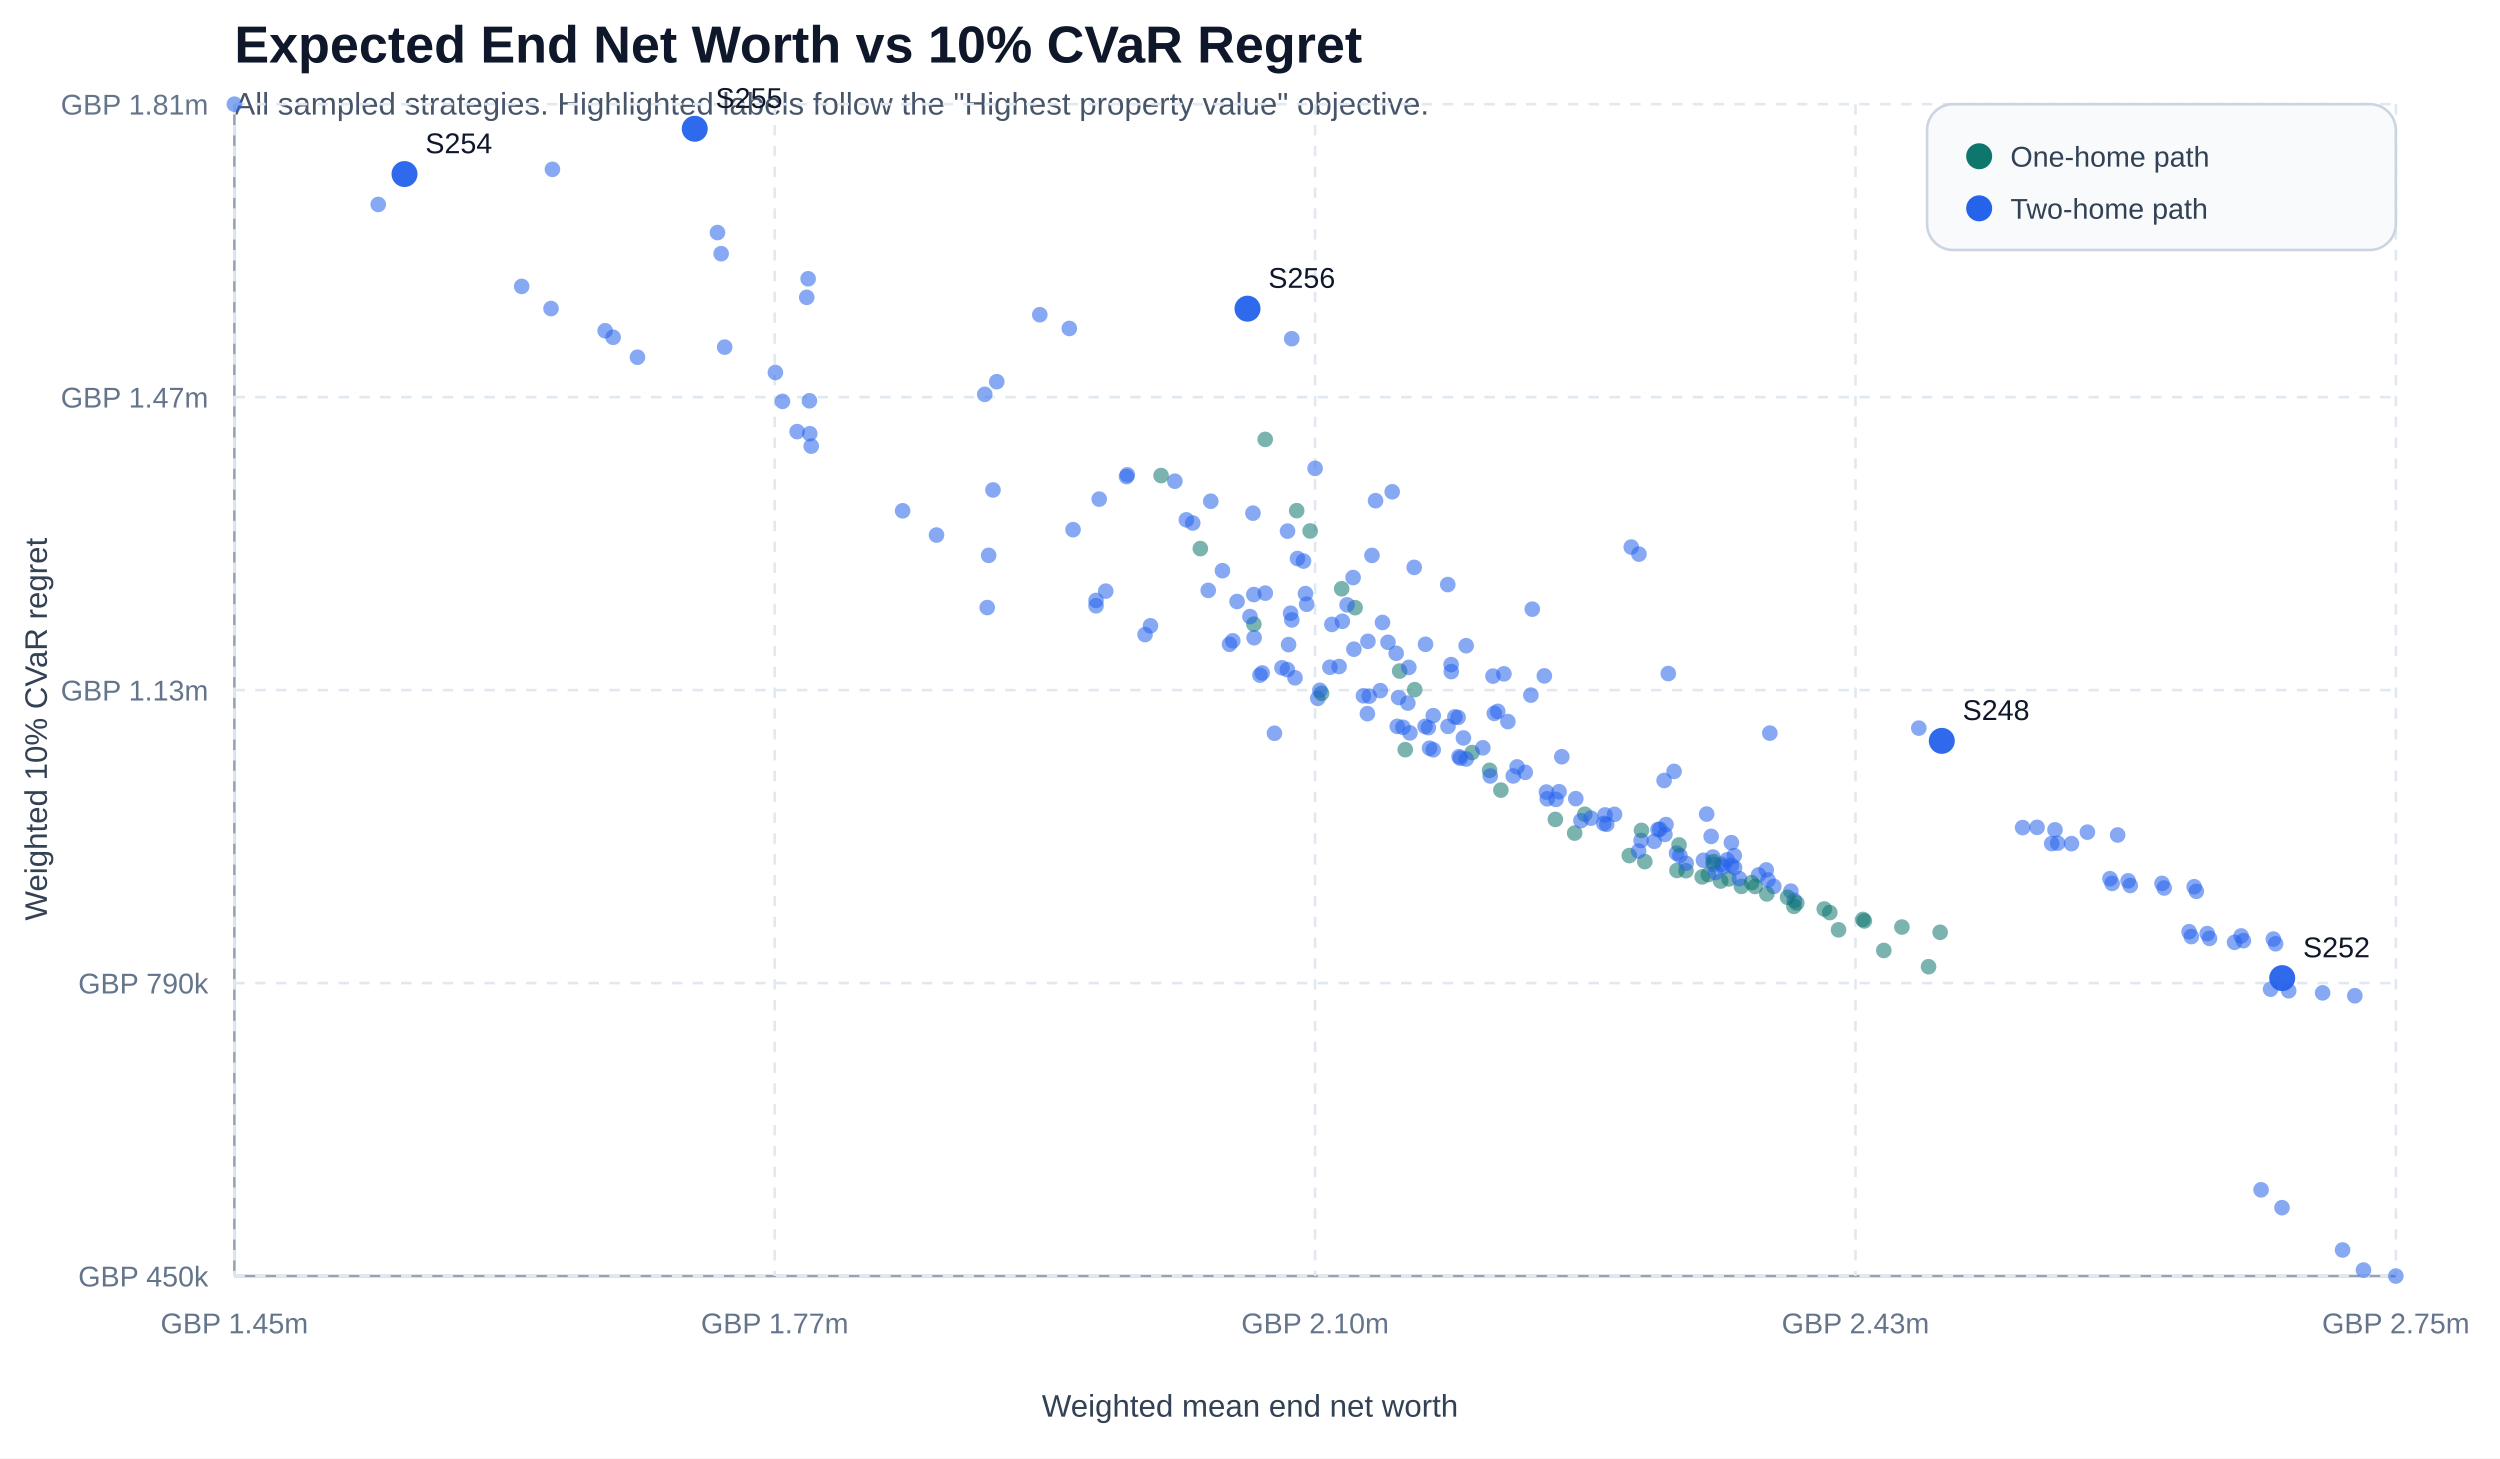
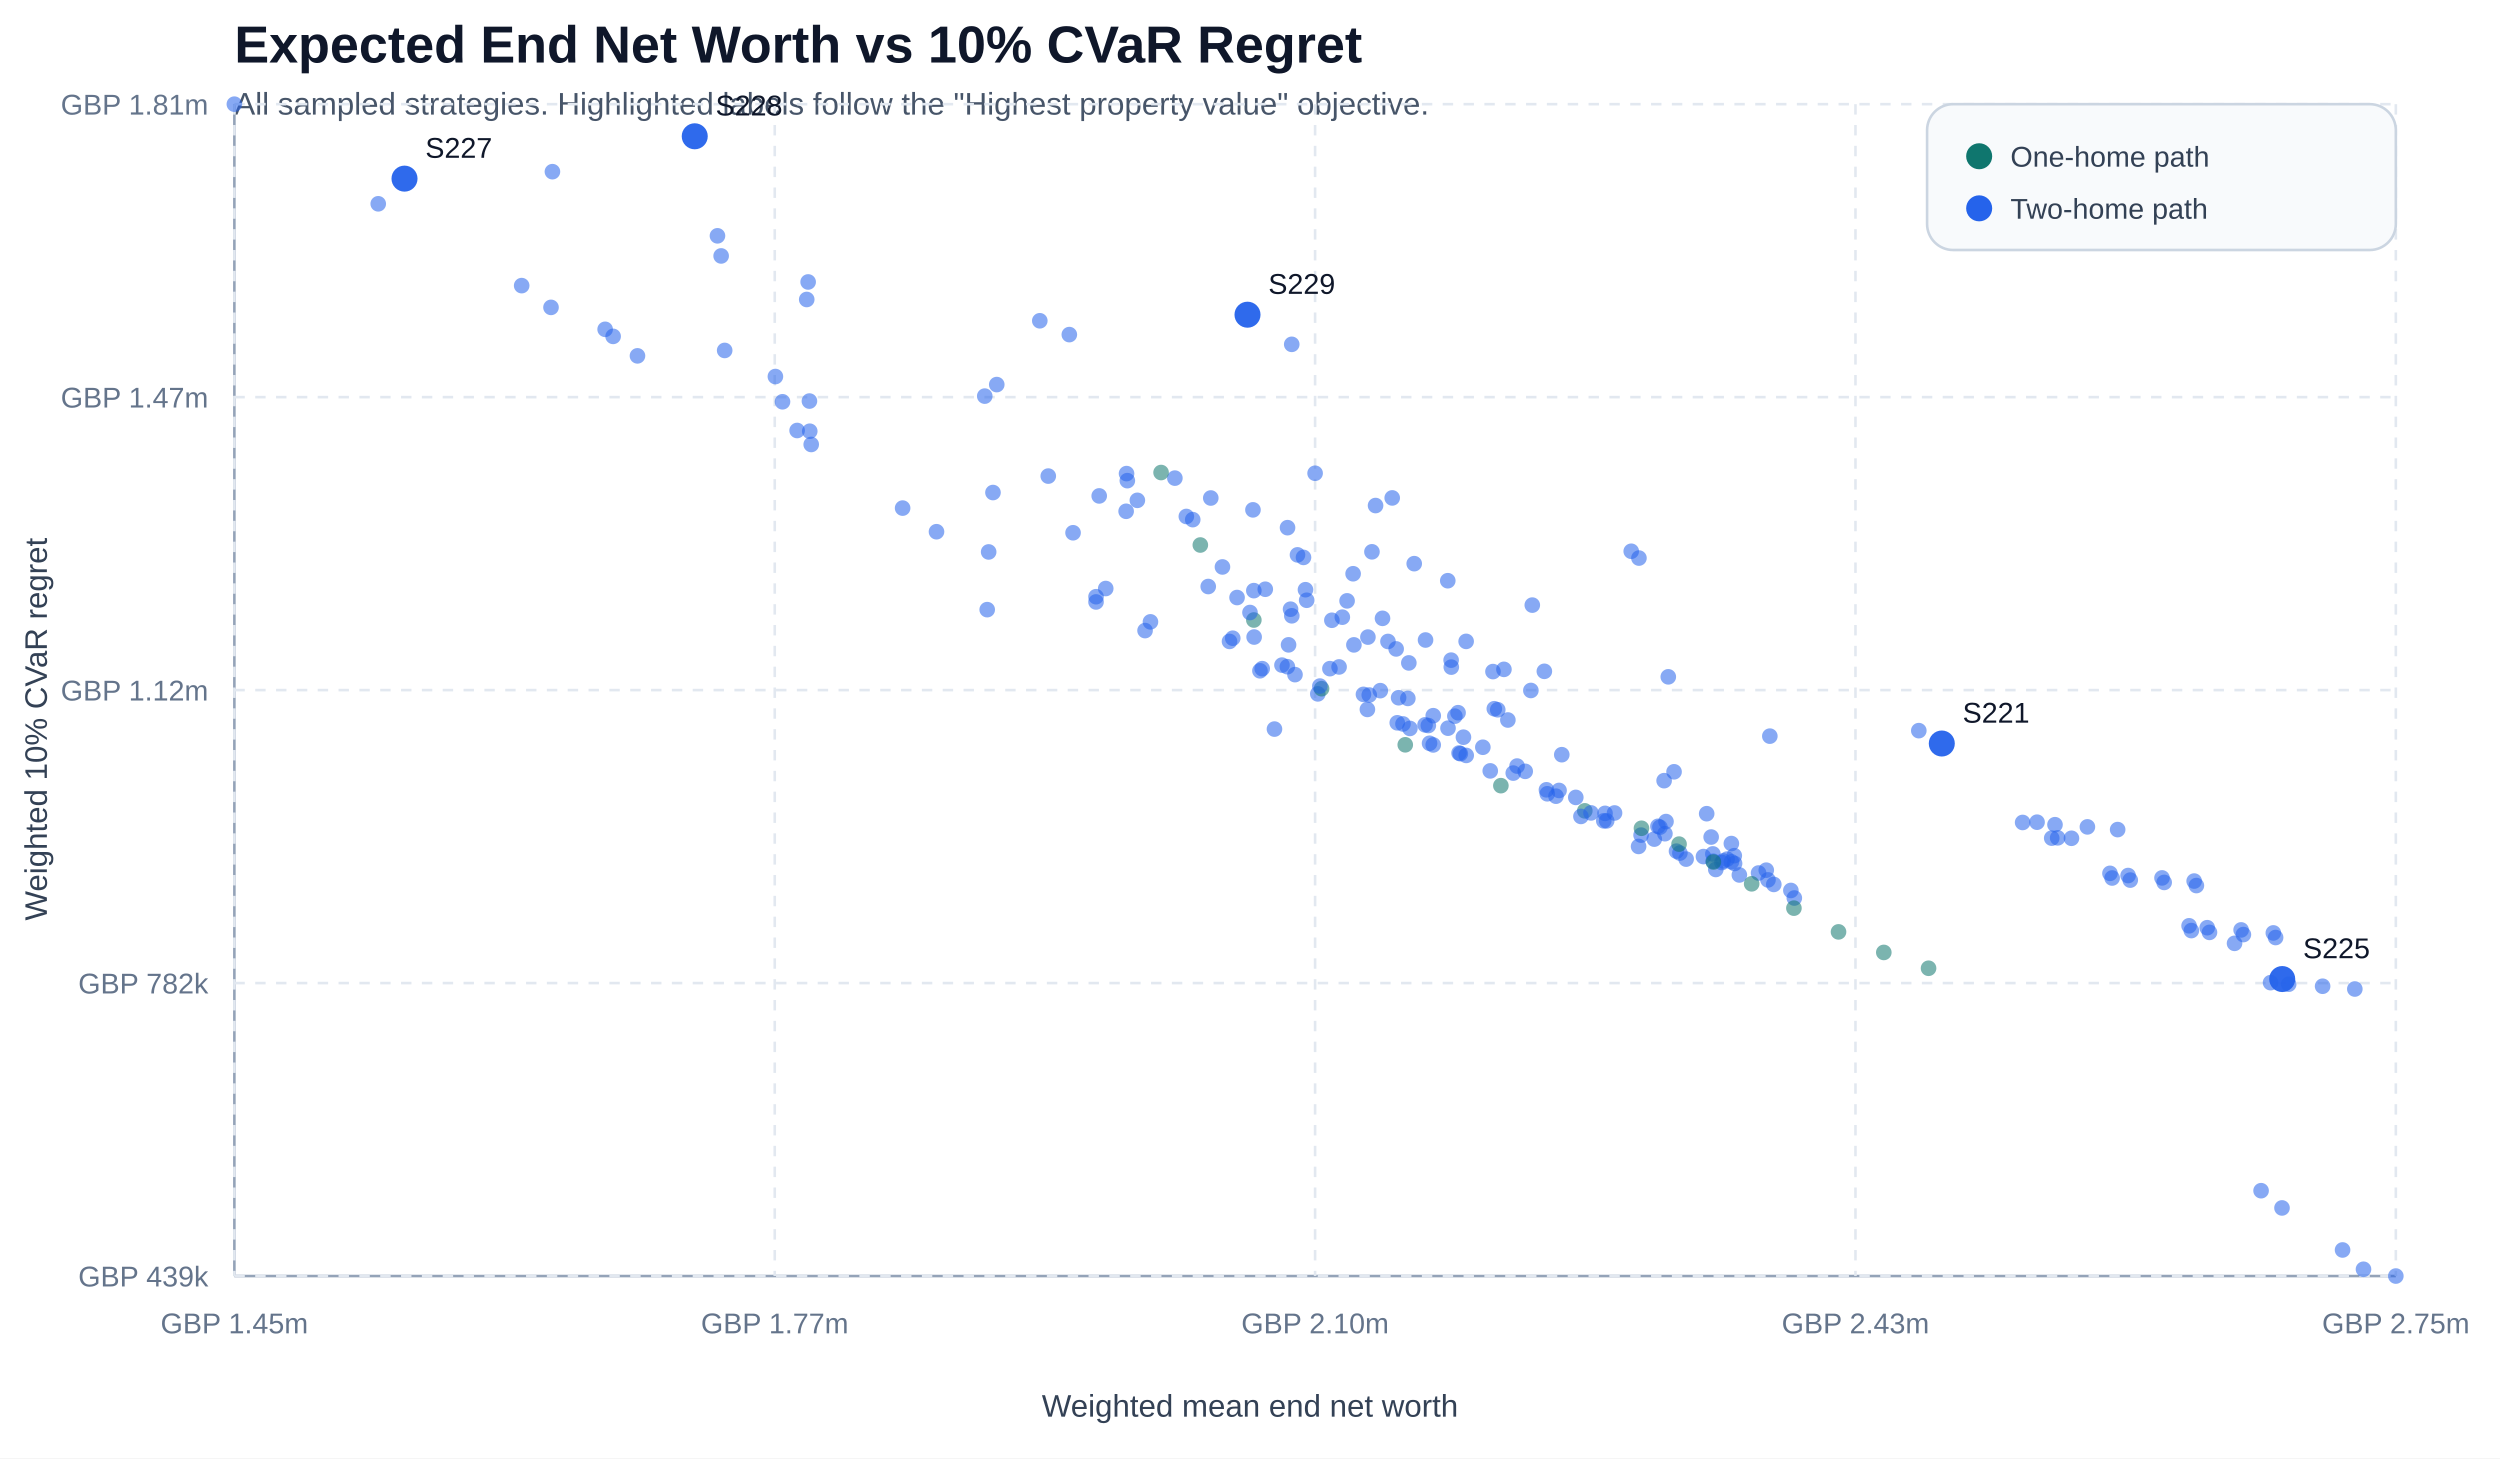
<svg xmlns="http://www.w3.org/2000/svg" width="960" height="560" viewBox="0 0 960 560">
  <rect width="960" height="560" fill="#ffffff" />
  <text x="90" y="24" font-size="20" font-family="Arial, sans-serif" font-weight="700" fill="#0f172a">Expected End Net Worth vs 10% CVaR Regret</text>
  <text x="90" y="44" font-size="12" font-family="Arial, sans-serif" fill="#475569">All sampled strategies. Highlighted labels follow the "Highest property value" objective.</text>
  <line x1="90" y1="490" x2="920" y2="490" stroke="#94a3b8" />
  <line x1="90" y1="40" x2="90" y2="490" stroke="#94a3b8" />
  <line x1="90" y1="40" x2="90" y2="490" stroke="#e2e8f0" stroke-dasharray="4 4" />
  <line x1="90" y1="490" x2="920" y2="490" stroke="#e2e8f0" stroke-dasharray="4 4" />
  <text x="90" y="512" text-anchor="middle" font-size="11" font-family="Arial, sans-serif" fill="#64748b">GBP 1.45m</text>
-   <text x="80" y="494" text-anchor="end" font-size="11" font-family="Arial, sans-serif" fill="#64748b">GBP 450k</text>
+   <text x="80" y="494" text-anchor="end" font-size="11" font-family="Arial, sans-serif" fill="#64748b">GBP 439k</text>
  <line x1="297.5" y1="40" x2="297.5" y2="490" stroke="#e2e8f0" stroke-dasharray="4 4" />
  <line x1="90" y1="377.5" x2="920" y2="377.5" stroke="#e2e8f0" stroke-dasharray="4 4" />
  <text x="297.5" y="512" text-anchor="middle" font-size="11" font-family="Arial, sans-serif" fill="#64748b">GBP 1.77m</text>
-   <text x="80" y="381.5" text-anchor="end" font-size="11" font-family="Arial, sans-serif" fill="#64748b">GBP 790k</text>
+   <text x="80" y="381.5" text-anchor="end" font-size="11" font-family="Arial, sans-serif" fill="#64748b">GBP 782k</text>
  <line x1="505" y1="40" x2="505" y2="490" stroke="#e2e8f0" stroke-dasharray="4 4" />
  <line x1="90" y1="265" x2="920" y2="265" stroke="#e2e8f0" stroke-dasharray="4 4" />
  <text x="505" y="512" text-anchor="middle" font-size="11" font-family="Arial, sans-serif" fill="#64748b">GBP 2.10m</text>
-   <text x="80" y="269" text-anchor="end" font-size="11" font-family="Arial, sans-serif" fill="#64748b">GBP 1.13m</text>
+   <text x="80" y="269" text-anchor="end" font-size="11" font-family="Arial, sans-serif" fill="#64748b">GBP 1.12m</text>
  <line x1="712.5" y1="40" x2="712.5" y2="490" stroke="#e2e8f0" stroke-dasharray="4 4" />
  <line x1="90" y1="152.5" x2="920" y2="152.5" stroke="#e2e8f0" stroke-dasharray="4 4" />
  <text x="712.5" y="512" text-anchor="middle" font-size="11" font-family="Arial, sans-serif" fill="#64748b">GBP 2.43m</text>
  <text x="80" y="156.5" text-anchor="end" font-size="11" font-family="Arial, sans-serif" fill="#64748b">GBP 1.47m</text>
  <line x1="920" y1="40" x2="920" y2="490" stroke="#e2e8f0" stroke-dasharray="4 4" />
  <line x1="90" y1="40" x2="920" y2="40" stroke="#e2e8f0" stroke-dasharray="4 4" />
  <text x="920" y="512" text-anchor="middle" font-size="11" font-family="Arial, sans-serif" fill="#64748b">GBP 2.75m</text>
  <text x="80" y="44" text-anchor="end" font-size="11" font-family="Arial, sans-serif" fill="#64748b">GBP 1.81m</text>
  <polyline points="920,490" fill="none" stroke="#0f766e" stroke-width="2.5" />
-   <circle cx="604.673" cy="319.909" r="3" fill="#0f766e" opacity="0.55" />
-   <circle cx="597.257" cy="314.66" r="3" fill="#0f766e" opacity="0.55" />
-   <circle cx="572.003" cy="295.804" r="3" fill="#0f766e" opacity="0.55" />
-   <circle cx="565.272" cy="288.989" r="3" fill="#0f766e" opacity="0.55" />
-   <circle cx="625.657" cy="328.548" r="3" fill="#0f766e" opacity="0.55" />
-   <circle cx="631.597" cy="330.86" r="3" fill="#0f766e" opacity="0.55" />
-   <circle cx="548.948" cy="287.307" r="3" fill="#2563eb" opacity="0.55" />
-   <circle cx="643.95" cy="334.254" r="3" fill="#0f766e" opacity="0.55" />
-   <circle cx="647.42" cy="334.349" r="3" fill="#0f766e" opacity="0.55" />
-   <circle cx="537.474" cy="257.678" r="3" fill="#0f766e" opacity="0.55" />
-   <circle cx="543.243" cy="264.835" r="3" fill="#0f766e" opacity="0.55" />
-   <circle cx="539.617" cy="287.878" r="3" fill="#0f766e" opacity="0.55" />
-   <circle cx="483.819" cy="259.259" r="3" fill="#2563eb" opacity="0.55" />
-   <circle cx="653.636" cy="336.732" r="3" fill="#0f766e" opacity="0.55" />
-   <circle cx="576.335" cy="303.405" r="3" fill="#0f766e" opacity="0.55" />
-   <circle cx="506.037" cy="268.173" r="3" fill="#2563eb" opacity="0.55" />
-   <circle cx="655.988" cy="335.839" r="3" fill="#0f766e" opacity="0.55" />
-   <circle cx="507.486" cy="266.244" r="3" fill="#0f766e" opacity="0.55" />
-   <circle cx="560.278" cy="290.574" r="3" fill="#2563eb" opacity="0.55" />
-   <circle cx="660.72" cy="338.342" r="3" fill="#0f766e" opacity="0.55" />
-   <circle cx="536.544" cy="278.919" r="3" fill="#2563eb" opacity="0.55" />
-   <circle cx="647.477" cy="331.497" r="3" fill="#2563eb" opacity="0.55" />
-   <circle cx="608.562" cy="312.664" r="3" fill="#0f766e" opacity="0.55" />
-   <circle cx="573.304" cy="259.629" r="3" fill="#2563eb" opacity="0.55" />
-   <circle cx="441.774" cy="240.305" r="3" fill="#2563eb" opacity="0.55" />
-   <circle cx="629.215" cy="326.806" r="3" fill="#2563eb" opacity="0.55" />
-   <circle cx="484.683" cy="258.403" r="3" fill="#2563eb" opacity="0.55" />
-   <circle cx="597.499" cy="306.978" r="3" fill="#2563eb" opacity="0.55" />
-   <circle cx="610.951" cy="314.172" r="3" fill="#2563eb" opacity="0.55" />
-   <circle cx="658.864" cy="335.033" r="3" fill="#2563eb" opacity="0.55" />
-   <circle cx="562.998" cy="247.95" r="3" fill="#2563eb" opacity="0.55" />
-   <circle cx="420.878" cy="232.622" r="3" fill="#2563eb" opacity="0.55" />
-   <circle cx="557.295" cy="257.907" r="3" fill="#2563eb" opacity="0.55" />
-   <circle cx="538.747" cy="279.275" r="3" fill="#2563eb" opacity="0.55" />
-   <circle cx="572.257" cy="297.981" r="3" fill="#2563eb" opacity="0.55" />
-   <circle cx="639.746" cy="316.64" r="3" fill="#2563eb" opacity="0.55" />
-   <circle cx="557.234" cy="255.202" r="3" fill="#2563eb" opacity="0.55" />
-   <circle cx="594.155" cy="306.743" r="3" fill="#2563eb" opacity="0.55" />
-   <circle cx="645.08" cy="328.547" r="3" fill="#2563eb" opacity="0.55" />
-   <circle cx="635.24" cy="323.067" r="3" fill="#2563eb" opacity="0.55" />
-   <circle cx="581.093" cy="297.969" r="3" fill="#2563eb" opacity="0.55" />
-   <circle cx="515.2" cy="226.084" r="3" fill="#0f766e" opacity="0.55" />
-   <circle cx="547.227" cy="278.933" r="3" fill="#2563eb" opacity="0.55" />
-   <circle cx="523.568" cy="267.195" r="3" fill="#2563eb" opacity="0.55" />
-   <circle cx="616.971" cy="316.526" r="3" fill="#2563eb" opacity="0.55" />
-   <circle cx="547.403" cy="247.413" r="3" fill="#2563eb" opacity="0.55" />
-   <circle cx="607.08" cy="315.146" r="3" fill="#2563eb" opacity="0.55" />
-   <circle cx="598.677" cy="304.01" r="3" fill="#2563eb" opacity="0.55" />
-   <circle cx="494.348" cy="257.138" r="3" fill="#2563eb" opacity="0.55" />
-   <circle cx="663.934" cy="337.495" r="3" fill="#0f766e" opacity="0.55" />
-   <circle cx="615.855" cy="316.222" r="3" fill="#2563eb" opacity="0.55" />
-   <circle cx="520.361" cy="233.353" r="3" fill="#0f766e" opacity="0.55" />
-   <circle cx="668.696" cy="340.371" r="3" fill="#0f766e" opacity="0.55" />
-   <circle cx="585.686" cy="296.582" r="3" fill="#2563eb" opacity="0.55" />
-   <circle cx="541.406" cy="281.431" r="3" fill="#2563eb" opacity="0.55" />
-   <circle cx="561.961" cy="283.378" r="3" fill="#2563eb" opacity="0.55" />
-   <circle cx="550.353" cy="287.926" r="3" fill="#2563eb" opacity="0.55" />
-   <circle cx="667.917" cy="337.403" r="3" fill="#2563eb" opacity="0.55" />
-   <circle cx="540.991" cy="256.274" r="3" fill="#2563eb" opacity="0.55" />
-   <circle cx="536.123" cy="250.864" r="3" fill="#2563eb" opacity="0.55" />
-   <circle cx="619.985" cy="312.706" r="3" fill="#2563eb" opacity="0.55" />
-   <circle cx="530.882" cy="239.033" r="3" fill="#2563eb" opacity="0.55" />
-   <circle cx="654.128" cy="330.338" r="3" fill="#2563eb" opacity="0.55" />
-   <circle cx="472.132" cy="247.413" r="3" fill="#2563eb" opacity="0.55" />
-   <circle cx="517.278" cy="232.266" r="3" fill="#2563eb" opacity="0.55" />
-   <circle cx="689.018" cy="345.784" r="3" fill="#2563eb" opacity="0.55" />
-   <circle cx="481.477" cy="239.682" r="3" fill="#0f766e" opacity="0.55" />
-   <circle cx="630.179" cy="322.756" r="3" fill="#2563eb" opacity="0.55" />
-   <circle cx="582.558" cy="294.483" r="3" fill="#2563eb" opacity="0.55" />
-   <circle cx="525.795" cy="267.325" r="3" fill="#2563eb" opacity="0.55" />
-   <circle cx="616.338" cy="312.933" r="3" fill="#2563eb" opacity="0.55" />
-   <circle cx="540.614" cy="269.986" r="3" fill="#2563eb" opacity="0.55" />
-   <circle cx="525.278" cy="246.27" r="3" fill="#2563eb" opacity="0.55" />
-   <circle cx="506.828" cy="265.068" r="3" fill="#2563eb" opacity="0.55" />
-   <circle cx="511.439" cy="239.77" r="3" fill="#2563eb" opacity="0.55" />
-   <circle cx="605.105" cy="306.682" r="3" fill="#2563eb" opacity="0.55" />
-   <circle cx="661.717" cy="332.794" r="3" fill="#2563eb" opacity="0.55" />
-   <circle cx="560.763" cy="291.167" r="3" fill="#2563eb" opacity="0.55" />
-   <circle cx="496.055" cy="238.049" r="3" fill="#2563eb" opacity="0.55" />
-   <circle cx="473.375" cy="246.078" r="3" fill="#2563eb" opacity="0.55" />
-   <circle cx="657.869" cy="331.93" r="3" fill="#2563eb" opacity="0.55" />
-   <circle cx="664.874" cy="332.277" r="3" fill="#2563eb" opacity="0.55" />
-   <circle cx="420.879" cy="230.565" r="3" fill="#2563eb" opacity="0.55" />
-   <circle cx="643.78" cy="327.597" r="3" fill="#2563eb" opacity="0.55" />
-   <circle cx="593.834" cy="304.141" r="3" fill="#2563eb" opacity="0.55" />
-   <circle cx="569.41" cy="287.16" r="3" fill="#2563eb" opacity="0.55" />
-   <circle cx="657.736" cy="329.112" r="3" fill="#2563eb" opacity="0.55" />
-   <circle cx="525.082" cy="274.048" r="3" fill="#2563eb" opacity="0.55" />
-   <circle cx="587.854" cy="266.93" r="3" fill="#2563eb" opacity="0.55" />
-   <circle cx="599.722" cy="290.592" r="3" fill="#2563eb" opacity="0.55" />
-   <circle cx="492.278" cy="256.429" r="3" fill="#2563eb" opacity="0.55" />
-   <circle cx="593.03" cy="259.534" r="3" fill="#2563eb" opacity="0.55" />
-   <circle cx="573.814" cy="273.948" r="3" fill="#2563eb" opacity="0.55" />
-   <circle cx="497.277" cy="260.281" r="3" fill="#2563eb" opacity="0.55" />
-   <circle cx="515.452" cy="238.568" r="3" fill="#2563eb" opacity="0.55" />
-   <circle cx="681.139" cy="340.381" r="3" fill="#2563eb" opacity="0.55" />
-   <circle cx="559.901" cy="275.499" r="3" fill="#2563eb" opacity="0.55" />
-   <circle cx="577.509" cy="258.764" r="3" fill="#2563eb" opacity="0.55" />
-   <circle cx="575.135" cy="273.167" r="3" fill="#2563eb" opacity="0.55" />
-   <circle cx="661.206" cy="331.886" r="3" fill="#2563eb" opacity="0.55" />
-   <circle cx="481.587" cy="244.889" r="3" fill="#2563eb" opacity="0.55" />
-   <circle cx="630.322" cy="318.87" r="3" fill="#0f766e" opacity="0.55" />
-   <circle cx="548.478" cy="279.411" r="3" fill="#2563eb" opacity="0.55" />
-   <circle cx="636.646" cy="318.522" r="3" fill="#2563eb" opacity="0.55" />
-   <circle cx="501.764" cy="232.029" r="3" fill="#2563eb" opacity="0.55" />
-   <circle cx="655.364" cy="312.598" r="3" fill="#2563eb" opacity="0.55" />
-   <circle cx="675.289" cy="335.958" r="3" fill="#2563eb" opacity="0.55" />
-   <circle cx="519.898" cy="249.292" r="3" fill="#2563eb" opacity="0.55" />
+   <circle cx="548.948" cy="285.415" r="3" fill="#2563eb" opacity="0.55" />
+   <circle cx="539.617" cy="286" r="3" fill="#0f766e" opacity="0.55" />
+   <circle cx="483.819" cy="257.584" r="3" fill="#2563eb" opacity="0.55" />
+   <circle cx="576.335" cy="301.691" r="3" fill="#0f766e" opacity="0.55" />
+   <circle cx="506.037" cy="266.446" r="3" fill="#2563eb" opacity="0.55" />
+   <circle cx="507.486" cy="264.455" r="3" fill="#0f766e" opacity="0.55" />
+   <circle cx="560.278" cy="289.164" r="3" fill="#2563eb" opacity="0.55" />
+   <circle cx="536.544" cy="277.553" r="3" fill="#2563eb" opacity="0.55" />
+   <circle cx="647.477" cy="329.896" r="3" fill="#2563eb" opacity="0.55" />
+   <circle cx="608.562" cy="311.365" r="3" fill="#0f766e" opacity="0.55" />
+   <circle cx="441.774" cy="238.793" r="3" fill="#2563eb" opacity="0.55" />
+   <circle cx="573.304" cy="257.886" r="3" fill="#2563eb" opacity="0.55" />
+   <circle cx="629.215" cy="325.03" r="3" fill="#2563eb" opacity="0.55" />
+   <circle cx="484.683" cy="256.763" r="3" fill="#2563eb" opacity="0.55" />
+   <circle cx="597.499" cy="305.733" r="3" fill="#2563eb" opacity="0.55" />
+   <circle cx="610.951" cy="312.157" r="3" fill="#2563eb" opacity="0.55" />
+   <circle cx="658.864" cy="333.877" r="3" fill="#2563eb" opacity="0.55" />
+   <circle cx="562.998" cy="246.292" r="3" fill="#2563eb" opacity="0.55" />
+   <circle cx="420.878" cy="231.15" r="3" fill="#2563eb" opacity="0.55" />
+   <circle cx="557.295" cy="256.173" r="3" fill="#2563eb" opacity="0.55" />
+   <circle cx="538.747" cy="277.993" r="3" fill="#2563eb" opacity="0.55" />
+   <circle cx="572.257" cy="296.018" r="3" fill="#2563eb" opacity="0.55" />
+   <circle cx="639.746" cy="315.482" r="3" fill="#2563eb" opacity="0.55" />
+   <circle cx="557.234" cy="253.497" r="3" fill="#2563eb" opacity="0.55" />
+   <circle cx="594.155" cy="304.814" r="3" fill="#2563eb" opacity="0.55" />
+   <circle cx="645.08" cy="327.574" r="3" fill="#2563eb" opacity="0.55" />
+   <circle cx="635.24" cy="322.22" r="3" fill="#2563eb" opacity="0.55" />
+   <circle cx="581.093" cy="296.868" r="3" fill="#2563eb" opacity="0.55" />
+   <circle cx="547.227" cy="278.343" r="3" fill="#2563eb" opacity="0.55" />
+   <circle cx="523.568" cy="266.64" r="3" fill="#2563eb" opacity="0.55" />
+   <circle cx="616.971" cy="315.213" r="3" fill="#2563eb" opacity="0.55" />
+   <circle cx="547.403" cy="245.765" r="3" fill="#2563eb" opacity="0.55" />
+   <circle cx="607.08" cy="313.507" r="3" fill="#2563eb" opacity="0.55" />
+   <circle cx="598.677" cy="303.532" r="3" fill="#2563eb" opacity="0.55" />
+   <circle cx="494.348" cy="256.014" r="3" fill="#2563eb" opacity="0.55" />
+   <circle cx="615.855" cy="315.202" r="3" fill="#2563eb" opacity="0.55" />
+   <circle cx="585.686" cy="296.196" r="3" fill="#2563eb" opacity="0.55" />
+   <circle cx="561.961" cy="283.082" r="3" fill="#2563eb" opacity="0.55" />
+   <circle cx="541.406" cy="279.715" r="3" fill="#2563eb" opacity="0.55" />
+   <circle cx="550.353" cy="286.052" r="3" fill="#2563eb" opacity="0.55" />
+   <circle cx="667.917" cy="335.982" r="3" fill="#2563eb" opacity="0.55" />
+   <circle cx="619.985" cy="312.181" r="3" fill="#2563eb" opacity="0.55" />
+   <circle cx="540.991" cy="254.559" r="3" fill="#2563eb" opacity="0.55" />
+   <circle cx="536.123" cy="249.184" r="3" fill="#2563eb" opacity="0.55" />
+   <circle cx="530.882" cy="237.443" r="3" fill="#2563eb" opacity="0.55" />
+   <circle cx="654.128" cy="328.925" r="3" fill="#2563eb" opacity="0.55" />
+   <circle cx="472.132" cy="246.303" r="3" fill="#2563eb" opacity="0.55" />
+   <circle cx="517.278" cy="230.728" r="3" fill="#2563eb" opacity="0.55" />
+   <circle cx="582.558" cy="294.166" r="3" fill="#2563eb" opacity="0.55" />
+   <circle cx="525.795" cy="266.894" r="3" fill="#2563eb" opacity="0.55" />
+   <circle cx="689.018" cy="344.838" r="3" fill="#2563eb" opacity="0.55" />
+   <circle cx="481.477" cy="238.087" r="3" fill="#0f766e" opacity="0.55" />
+   <circle cx="630.179" cy="320.685" r="3" fill="#2563eb" opacity="0.55" />
+   <circle cx="616.338" cy="312.333" r="3" fill="#2563eb" opacity="0.55" />
+   <circle cx="540.614" cy="268.191" r="3" fill="#2563eb" opacity="0.55" />
+   <circle cx="525.278" cy="244.641" r="3" fill="#2563eb" opacity="0.55" />
+   <circle cx="506.828" cy="263.449" r="3" fill="#2563eb" opacity="0.55" />
+   <circle cx="605.105" cy="306.202" r="3" fill="#2563eb" opacity="0.55" />
+   <circle cx="511.439" cy="238.181" r="3" fill="#2563eb" opacity="0.55" />
+   <circle cx="661.717" cy="330.586" r="3" fill="#2563eb" opacity="0.55" />
+   <circle cx="560.763" cy="289.418" r="3" fill="#2563eb" opacity="0.55" />
+   <circle cx="496.055" cy="236.467" r="3" fill="#2563eb" opacity="0.55" />
+   <circle cx="473.375" cy="245.078" r="3" fill="#2563eb" opacity="0.55" />
+   <circle cx="657.869" cy="330.706" r="3" fill="#2563eb" opacity="0.55" />
+   <circle cx="664.874" cy="330.934" r="3" fill="#2563eb" opacity="0.55" />
+   <circle cx="643.78" cy="326.843" r="3" fill="#2563eb" opacity="0.55" />
+   <circle cx="420.879" cy="229.136" r="3" fill="#2563eb" opacity="0.55" />
+   <circle cx="569.41" cy="286.943" r="3" fill="#2563eb" opacity="0.55" />
+   <circle cx="593.834" cy="303.283" r="3" fill="#2563eb" opacity="0.55" />
+   <circle cx="657.736" cy="327.906" r="3" fill="#2563eb" opacity="0.55" />
+   <circle cx="525.082" cy="272.42" r="3" fill="#2563eb" opacity="0.55" />
+   <circle cx="587.854" cy="265.142" r="3" fill="#2563eb" opacity="0.55" />
+   <circle cx="599.722" cy="289.803" r="3" fill="#2563eb" opacity="0.55" />
+   <circle cx="492.278" cy="255.403" r="3" fill="#2563eb" opacity="0.55" />
+   <circle cx="593.03" cy="257.788" r="3" fill="#2563eb" opacity="0.55" />
+   <circle cx="573.814" cy="272.155" r="3" fill="#2563eb" opacity="0.55" />
+   <circle cx="497.277" cy="259.056" r="3" fill="#2563eb" opacity="0.55" />
+   <circle cx="681.139" cy="339.621" r="3" fill="#2563eb" opacity="0.55" />
+   <circle cx="515.452" cy="236.995" r="3" fill="#2563eb" opacity="0.55" />
+   <circle cx="559.901" cy="273.676" r="3" fill="#2563eb" opacity="0.55" />
+   <circle cx="575.135" cy="272.55" r="3" fill="#2563eb" opacity="0.55" />
+   <circle cx="481.587" cy="244.621" r="3" fill="#2563eb" opacity="0.55" />
+   <circle cx="661.206" cy="331.213" r="3" fill="#2563eb" opacity="0.55" />
+   <circle cx="577.509" cy="257.035" r="3" fill="#2563eb" opacity="0.55" />
+   <circle cx="630.322" cy="318.054" r="3" fill="#0f766e" opacity="0.55" />
+   <circle cx="548.478" cy="278.603" r="3" fill="#2563eb" opacity="0.55" />
+   <circle cx="636.646" cy="317.303" r="3" fill="#2563eb" opacity="0.55" />
+   <circle cx="655.364" cy="312.46" r="3" fill="#2563eb" opacity="0.55" />
+   <circle cx="501.764" cy="230.498" r="3" fill="#2563eb" opacity="0.55" />
+   <circle cx="675.289" cy="335.236" r="3" fill="#2563eb" opacity="0.55" />
+   <circle cx="519.898" cy="247.633" r="3" fill="#2563eb" opacity="0.55" />
  <circle cx="920" cy="490" r="3" fill="#2563eb" opacity="0.55" />
-   <circle cx="666.078" cy="333.184" r="3" fill="#2563eb" opacity="0.55" />
-   <circle cx="501.299" cy="227.953" r="3" fill="#2563eb" opacity="0.55" />
-   <circle cx="543.06" cy="217.873" r="3" fill="#2563eb" opacity="0.55" />
-   <circle cx="907.579" cy="487.71" r="3" fill="#2563eb" opacity="0.55" />
-   <circle cx="563.026" cy="291.444" r="3" fill="#2563eb" opacity="0.55" />
-   <circle cx="665.966" cy="328.544" r="3" fill="#2563eb" opacity="0.55" />
-   <circle cx="678.465" cy="343.262" r="3" fill="#0f766e" opacity="0.55" />
-   <circle cx="639.327" cy="320.419" r="3" fill="#2563eb" opacity="0.55" />
-   <circle cx="530.039" cy="265.198" r="3" fill="#2563eb" opacity="0.55" />
-   <circle cx="424.601" cy="226.998" r="3" fill="#2563eb" opacity="0.55" />
-   <circle cx="495.575" cy="235.485" r="3" fill="#2563eb" opacity="0.55" />
-   <circle cx="479.996" cy="236.771" r="3" fill="#2563eb" opacity="0.55" />
-   <circle cx="899.545" cy="479.994" r="3" fill="#2563eb" opacity="0.55" />
-   <circle cx="678.246" cy="334.051" r="3" fill="#2563eb" opacity="0.55" />
-   <circle cx="359.614" cy="205.456" r="3" fill="#2563eb" opacity="0.55" />
-   <circle cx="579.023" cy="277.092" r="3" fill="#2563eb" opacity="0.55" />
-   <circle cx="642.835" cy="296.224" r="3" fill="#2563eb" opacity="0.55" />
-   <circle cx="637.413" cy="318.457" r="3" fill="#2563eb" opacity="0.55" />
-   <circle cx="379.644" cy="213.258" r="3" fill="#2563eb" opacity="0.55" />
-   <circle cx="519.594" cy="221.778" r="3" fill="#2563eb" opacity="0.55" />
-   <circle cx="687.695" cy="342.195" r="3" fill="#2563eb" opacity="0.55" />
-   <circle cx="555.944" cy="224.473" r="3" fill="#2563eb" opacity="0.55" />
-   <circle cx="550.366" cy="274.808" r="3" fill="#2563eb" opacity="0.55" />
-   <circle cx="663.211" cy="330.19" r="3" fill="#2563eb" opacity="0.55" />
-   <circle cx="475.028" cy="230.975" r="3" fill="#2563eb" opacity="0.55" />
-   <circle cx="639.023" cy="299.706" r="3" fill="#2563eb" opacity="0.55" />
-   <circle cx="588.4" cy="233.914" r="3" fill="#2563eb" opacity="0.55" />
-   <circle cx="657.083" cy="321.18" r="3" fill="#2563eb" opacity="0.55" />
-   <circle cx="876.291" cy="463.748" r="3" fill="#2563eb" opacity="0.55" />
-   <circle cx="526.828" cy="213.289" r="3" fill="#2563eb" opacity="0.55" />
-   <circle cx="494.806" cy="247.53" r="3" fill="#2563eb" opacity="0.55" />
-   <circle cx="500.543" cy="215.453" r="3" fill="#2563eb" opacity="0.55" />
-   <circle cx="485.869" cy="227.765" r="3" fill="#2563eb" opacity="0.55" />
-   <circle cx="514.207" cy="255.944" r="3" fill="#2563eb" opacity="0.55" />
-   <circle cx="868.256" cy="456.893" r="3" fill="#2563eb" opacity="0.55" />
-   <circle cx="678.907" cy="337.895" r="3" fill="#2563eb" opacity="0.55" />
-   <circle cx="537.065" cy="267.843" r="3" fill="#2563eb" opacity="0.55" />
-   <circle cx="558.667" cy="275.278" r="3" fill="#2563eb" opacity="0.55" />
-   <circle cx="664.845" cy="323.592" r="3" fill="#2563eb" opacity="0.55" />
-   <circle cx="532.982" cy="246.636" r="3" fill="#2563eb" opacity="0.55" />
-   <circle cx="689.952" cy="346.766" r="3" fill="#0f766e" opacity="0.55" />
-   <circle cx="481.474" cy="228.309" r="3" fill="#2563eb" opacity="0.55" />
-   <circle cx="673.953" cy="340.415" r="3" fill="#0f766e" opacity="0.55" />
-   <circle cx="498.235" cy="214.471" r="3" fill="#2563eb" opacity="0.55" />
-   <circle cx="469.42" cy="219.146" r="3" fill="#2563eb" opacity="0.55" />
-   <circle cx="463.96" cy="226.704" r="3" fill="#2563eb" opacity="0.55" />
-   <circle cx="904.251" cy="382.362" r="3" fill="#2563eb" opacity="0.55" />
-   <circle cx="702.633" cy="350.426" r="3" fill="#0f766e" opacity="0.55" />
-   <circle cx="891.881" cy="381.26" r="3" fill="#2563eb" opacity="0.55" />
-   <circle cx="878.859" cy="380.452" r="3" fill="#2563eb" opacity="0.55" />
-   <circle cx="494.413" cy="203.945" r="3" fill="#2563eb" opacity="0.55" />
-   <circle cx="871.896" cy="379.851" r="3" fill="#2563eb" opacity="0.55" />
-   <circle cx="876.37" cy="375.593" r="5" fill="#2563eb" opacity="0.95" />
-   <text x="884.37" y="367.593" font-size="11" font-family="Arial, sans-serif" fill="#0f172a">S252</text>
-   <circle cx="497.931" cy="196.094" r="3" fill="#0f766e" opacity="0.55" />
-   <circle cx="873.832" cy="362.41" r="3" fill="#2563eb" opacity="0.55" />
-   <circle cx="872.962" cy="360.617" r="3" fill="#2563eb" opacity="0.55" />
-   <circle cx="861.462" cy="361.223" r="3" fill="#2563eb" opacity="0.55" />
-   <circle cx="858.065" cy="361.854" r="3" fill="#2563eb" opacity="0.55" />
-   <circle cx="715.908" cy="353.639" r="3" fill="#0f766e" opacity="0.55" />
-   <circle cx="860.592" cy="359.405" r="3" fill="#2563eb" opacity="0.55" />
-   <circle cx="848.44" cy="360.338" r="3" fill="#2563eb" opacity="0.55" />
-   <circle cx="847.57" cy="358.497" r="3" fill="#2563eb" opacity="0.55" />
-   <circle cx="841.477" cy="359.65" r="3" fill="#2563eb" opacity="0.55" />
-   <circle cx="840.608" cy="357.774" r="3" fill="#2563eb" opacity="0.55" />
-   <circle cx="644.754" cy="324.449" r="3" fill="#0f766e" opacity="0.55" />
-   <circle cx="460.925" cy="210.658" r="3" fill="#0f766e" opacity="0.55" />
-   <circle cx="458.008" cy="200.837" r="3" fill="#2563eb" opacity="0.55" />
-   <circle cx="843.412" cy="342.261" r="3" fill="#2563eb" opacity="0.55" />
-   <circle cx="481.137" cy="197.053" r="3" fill="#2563eb" opacity="0.55" />
-   <circle cx="503.096" cy="203.893" r="3" fill="#0f766e" opacity="0.55" />
-   <circle cx="842.559" cy="340.507" r="3" fill="#2563eb" opacity="0.55" />
-   <circle cx="831.043" cy="340.99" r="3" fill="#2563eb" opacity="0.55" />
-   <circle cx="830.212" cy="339.225" r="3" fill="#2563eb" opacity="0.55" />
-   <circle cx="740.563" cy="371.214" r="3" fill="#0f766e" opacity="0.55" />
-   <circle cx="818.02" cy="340.026" r="3" fill="#2563eb" opacity="0.55" />
-   <circle cx="817.193" cy="338.241" r="3" fill="#2563eb" opacity="0.55" />
-   <circle cx="811.058" cy="339.234" r="3" fill="#2563eb" opacity="0.55" />
-   <circle cx="810.231" cy="337.415" r="3" fill="#2563eb" opacity="0.55" />
-   <circle cx="745.015" cy="357.999" r="3" fill="#0f766e" opacity="0.55" />
-   <circle cx="723.38" cy="364.978" r="3" fill="#0f766e" opacity="0.55" />
-   <circle cx="686.429" cy="344.561" r="3" fill="#0f766e" opacity="0.55" />
-   <circle cx="730.324" cy="355.984" r="3" fill="#0f766e" opacity="0.55" />
-   <circle cx="813.179" cy="320.633" r="3" fill="#2563eb" opacity="0.55" />
-   <circle cx="795.443" cy="323.956" r="3" fill="#2563eb" opacity="0.55" />
-   <circle cx="705.992" cy="357.053" r="3" fill="#0f766e" opacity="0.55" />
-   <circle cx="715.354" cy="353.059" r="3" fill="#0f766e" opacity="0.55" />
-   <circle cx="790.142" cy="323.778" r="3" fill="#2563eb" opacity="0.55" />
-   <circle cx="787.86" cy="323.939" r="3" fill="#2563eb" opacity="0.55" />
-   <circle cx="801.564" cy="319.547" r="3" fill="#2563eb" opacity="0.55" />
-   <circle cx="700.518" cy="349.053" r="3" fill="#0f766e" opacity="0.55" />
-   <circle cx="789.117" cy="318.656" r="3" fill="#2563eb" opacity="0.55" />
-   <circle cx="455.556" cy="199.611" r="3" fill="#2563eb" opacity="0.55" />
-   <circle cx="782.229" cy="317.701" r="3" fill="#2563eb" opacity="0.55" />
-   <circle cx="464.938" cy="192.469" r="3" fill="#2563eb" opacity="0.55" />
-   <circle cx="776.691" cy="317.793" r="3" fill="#2563eb" opacity="0.55" />
-   <circle cx="688.862" cy="348.043" r="3" fill="#0f766e" opacity="0.55" />
-   <circle cx="422.095" cy="191.66" r="3" fill="#2563eb" opacity="0.55" />
-   <circle cx="672.638" cy="338.92" r="3" fill="#0f766e" opacity="0.55" />
-   <circle cx="657.952" cy="330.869" r="3" fill="#0f766e" opacity="0.55" />
-   <circle cx="745.649" cy="284.491" r="5" fill="#2563eb" opacity="0.95" />
-   <text x="753.649" y="276.491" font-size="11" font-family="Arial, sans-serif" fill="#0f172a">S248</text>
-   <circle cx="736.821" cy="279.597" r="3" fill="#2563eb" opacity="0.55" />
-   <circle cx="451.151" cy="184.775" r="3" fill="#2563eb" opacity="0.55" />
-   <circle cx="679.615" cy="281.518" r="3" fill="#2563eb" opacity="0.55" />
-   <circle cx="432.591" cy="183.026" r="3" fill="#2563eb" opacity="0.55" />
-   <circle cx="640.623" cy="258.645" r="3" fill="#2563eb" opacity="0.55" />
-   <circle cx="556.035" cy="278.934" r="3" fill="#2563eb" opacity="0.55" />
-   <circle cx="485.842" cy="168.728" r="3" fill="#0f766e" opacity="0.55" />
-   <circle cx="489.395" cy="281.578" r="3" fill="#2563eb" opacity="0.55" />
-   <circle cx="445.854" cy="182.611" r="3" fill="#0f766e" opacity="0.55" />
-   <circle cx="510.691" cy="256.214" r="3" fill="#2563eb" opacity="0.55" />
-   <circle cx="629.353" cy="212.781" r="3" fill="#2563eb" opacity="0.55" />
-   <circle cx="626.394" cy="210.073" r="3" fill="#2563eb" opacity="0.55" />
-   <circle cx="534.608" cy="188.843" r="3" fill="#2563eb" opacity="0.55" />
-   <circle cx="379.087" cy="233.3" r="3" fill="#2563eb" opacity="0.55" />
-   <circle cx="439.704" cy="243.677" r="3" fill="#2563eb" opacity="0.55" />
-   <circle cx="528.213" cy="192.268" r="3" fill="#2563eb" opacity="0.55" />
-   <circle cx="432.899" cy="182.331" r="3" fill="#2563eb" opacity="0.55" />
-   <circle cx="504.999" cy="179.85" r="3" fill="#2563eb" opacity="0.55" />
-   <circle cx="412.051" cy="203.39" r="3" fill="#2563eb" opacity="0.55" />
-   <circle cx="311.507" cy="171.32" r="3" fill="#2563eb" opacity="0.55" />
-   <circle cx="306.094" cy="165.74" r="3" fill="#2563eb" opacity="0.55" />
-   <circle cx="378.145" cy="151.431" r="3" fill="#2563eb" opacity="0.55" />
-   <circle cx="382.755" cy="146.57" r="3" fill="#2563eb" opacity="0.55" />
-   <circle cx="381.301" cy="188.151" r="3" fill="#2563eb" opacity="0.55" />
-   <circle cx="346.605" cy="196.145" r="3" fill="#2563eb" opacity="0.55" />
-   <circle cx="310.824" cy="153.901" r="3" fill="#2563eb" opacity="0.55" />
-   <circle cx="300.482" cy="154.128" r="3" fill="#2563eb" opacity="0.55" />
-   <circle cx="496.027" cy="130.067" r="3" fill="#2563eb" opacity="0.55" />
-   <circle cx="479.041" cy="118.529" r="5" fill="#2563eb" opacity="0.95" />
-   <text x="487.041" y="110.529" font-size="11" font-family="Arial, sans-serif" fill="#0f172a">S256</text>
-   <circle cx="244.789" cy="137.174" r="3" fill="#2563eb" opacity="0.55" />
-   <circle cx="310.945" cy="166.553" r="3" fill="#2563eb" opacity="0.55" />
-   <circle cx="410.622" cy="126.124" r="3" fill="#2563eb" opacity="0.55" />
-   <circle cx="235.44" cy="129.519" r="3" fill="#2563eb" opacity="0.55" />
-   <circle cx="309.782" cy="114.18" r="3" fill="#2563eb" opacity="0.55" />
-   <circle cx="399.282" cy="120.857" r="3" fill="#2563eb" opacity="0.55" />
-   <circle cx="310.324" cy="107.042" r="3" fill="#2563eb" opacity="0.55" />
-   <circle cx="297.751" cy="143.046" r="3" fill="#2563eb" opacity="0.55" />
-   <circle cx="211.586" cy="118.486" r="3" fill="#2563eb" opacity="0.55" />
-   <circle cx="276.918" cy="97.414" r="3" fill="#2563eb" opacity="0.55" />
-   <circle cx="200.321" cy="109.98" r="3" fill="#2563eb" opacity="0.55" />
-   <circle cx="278.272" cy="133.292" r="3" fill="#2563eb" opacity="0.55" />
-   <circle cx="275.506" cy="89.296" r="3" fill="#2563eb" opacity="0.55" />
-   <circle cx="232.374" cy="127.012" r="3" fill="#2563eb" opacity="0.55" />
-   <circle cx="212.132" cy="65.027" r="3" fill="#2563eb" opacity="0.55" />
-   <circle cx="145.242" cy="78.505" r="3" fill="#2563eb" opacity="0.55" />
-   <circle cx="266.782" cy="49.448" r="5" fill="#2563eb" opacity="0.95" />
-   <text x="274.782" y="41.448" font-size="11" font-family="Arial, sans-serif" fill="#0f172a">S255</text>
-   <circle cx="155.332" cy="66.837" r="5" fill="#2563eb" opacity="0.95" />
-   <text x="163.332" y="58.837" font-size="11" font-family="Arial, sans-serif" fill="#0f172a">S254</text>
+   <circle cx="666.078" cy="331.573" r="3" fill="#2563eb" opacity="0.55" />
+   <circle cx="501.299" cy="226.448" r="3" fill="#2563eb" opacity="0.55" />
+   <circle cx="543.06" cy="216.445" r="3" fill="#2563eb" opacity="0.55" />
+   <circle cx="907.579" cy="487.399" r="3" fill="#2563eb" opacity="0.55" />
+   <circle cx="563.026" cy="290.083" r="3" fill="#2563eb" opacity="0.55" />
+   <circle cx="665.966" cy="328.581" r="3" fill="#2563eb" opacity="0.55" />
+   <circle cx="530.039" cy="265.209" r="3" fill="#2563eb" opacity="0.55" />
+   <circle cx="639.327" cy="320.143" r="3" fill="#2563eb" opacity="0.55" />
+   <circle cx="424.601" cy="225.993" r="3" fill="#2563eb" opacity="0.55" />
+   <circle cx="495.575" cy="233.931" r="3" fill="#2563eb" opacity="0.55" />
+   <circle cx="479.996" cy="235.206" r="3" fill="#2563eb" opacity="0.55" />
+   <circle cx="899.545" cy="479.989" r="3" fill="#2563eb" opacity="0.55" />
+   <circle cx="678.246" cy="334.149" r="3" fill="#2563eb" opacity="0.55" />
+   <circle cx="359.614" cy="204.183" r="3" fill="#2563eb" opacity="0.55" />
+   <circle cx="642.835" cy="296.368" r="3" fill="#2563eb" opacity="0.55" />
+   <circle cx="579.023" cy="276.483" r="3" fill="#2563eb" opacity="0.55" />
+   <circle cx="637.413" cy="317.64" r="3" fill="#2563eb" opacity="0.55" />
+   <circle cx="379.644" cy="211.946" r="3" fill="#2563eb" opacity="0.55" />
+   <circle cx="519.594" cy="220.32" r="3" fill="#2563eb" opacity="0.55" />
+   <circle cx="687.695" cy="341.937" r="3" fill="#2563eb" opacity="0.55" />
+   <circle cx="550.366" cy="274.827" r="3" fill="#2563eb" opacity="0.55" />
+   <circle cx="555.944" cy="222.994" r="3" fill="#2563eb" opacity="0.55" />
+   <circle cx="663.211" cy="329.89" r="3" fill="#2563eb" opacity="0.55" />
+   <circle cx="639.023" cy="299.776" r="3" fill="#2563eb" opacity="0.55" />
+   <circle cx="475.028" cy="229.447" r="3" fill="#2563eb" opacity="0.55" />
+   <circle cx="588.4" cy="232.363" r="3" fill="#2563eb" opacity="0.55" />
+   <circle cx="657.083" cy="321.422" r="3" fill="#2563eb" opacity="0.55" />
+   <circle cx="876.291" cy="463.846" r="3" fill="#2563eb" opacity="0.55" />
+   <circle cx="526.828" cy="211.896" r="3" fill="#2563eb" opacity="0.55" />
+   <circle cx="494.806" cy="247.62" r="3" fill="#2563eb" opacity="0.55" />
+   <circle cx="500.543" cy="214.044" r="3" fill="#2563eb" opacity="0.55" />
+   <circle cx="485.869" cy="226.269" r="3" fill="#2563eb" opacity="0.55" />
+   <circle cx="514.207" cy="256.105" r="3" fill="#2563eb" opacity="0.55" />
+   <circle cx="868.256" cy="457.23" r="3" fill="#2563eb" opacity="0.55" />
+   <circle cx="678.907" cy="337.878" r="3" fill="#2563eb" opacity="0.55" />
+   <circle cx="537.065" cy="267.933" r="3" fill="#2563eb" opacity="0.55" />
+   <circle cx="558.667" cy="275.001" r="3" fill="#2563eb" opacity="0.55" />
+   <circle cx="664.845" cy="323.926" r="3" fill="#2563eb" opacity="0.55" />
+   <circle cx="532.982" cy="246.325" r="3" fill="#2563eb" opacity="0.55" />
+   <circle cx="481.474" cy="226.804" r="3" fill="#2563eb" opacity="0.55" />
+   <circle cx="498.235" cy="213.069" r="3" fill="#2563eb" opacity="0.55" />
+   <circle cx="469.42" cy="217.709" r="3" fill="#2563eb" opacity="0.55" />
+   <circle cx="463.96" cy="225.225" r="3" fill="#2563eb" opacity="0.55" />
+   <circle cx="904.251" cy="379.782" r="3" fill="#2563eb" opacity="0.55" />
+   <circle cx="891.881" cy="378.715" r="3" fill="#2563eb" opacity="0.55" />
+   <circle cx="878.859" cy="377.935" r="3" fill="#2563eb" opacity="0.55" />
+   <circle cx="494.413" cy="202.623" r="3" fill="#2563eb" opacity="0.55" />
+   <circle cx="876.37" cy="375.953" r="5" fill="#2563eb" opacity="0.95" />
+   <text x="884.37" y="367.953" font-size="11" font-family="Arial, sans-serif" fill="#0f172a">S225</text>
+   <circle cx="871.896" cy="377.334" r="3" fill="#2563eb" opacity="0.55" />
+   <circle cx="873.832" cy="360.006" r="3" fill="#2563eb" opacity="0.55" />
+   <circle cx="872.962" cy="358.24" r="3" fill="#2563eb" opacity="0.55" />
+   <circle cx="858.065" cy="362.244" r="3" fill="#2563eb" opacity="0.55" />
+   <circle cx="861.462" cy="358.874" r="3" fill="#2563eb" opacity="0.55" />
+   <circle cx="860.592" cy="357.09" r="3" fill="#2563eb" opacity="0.55" />
+   <circle cx="848.44" cy="358.035" r="3" fill="#2563eb" opacity="0.55" />
+   <circle cx="847.57" cy="356.236" r="3" fill="#2563eb" opacity="0.55" />
+   <circle cx="841.477" cy="357.34" r="3" fill="#2563eb" opacity="0.55" />
+   <circle cx="840.608" cy="355.505" r="3" fill="#2563eb" opacity="0.55" />
+   <circle cx="644.754" cy="324.141" r="3" fill="#0f766e" opacity="0.55" />
+   <circle cx="460.925" cy="209.285" r="3" fill="#0f766e" opacity="0.55" />
+   <circle cx="458.008" cy="199.539" r="3" fill="#2563eb" opacity="0.55" />
+   <circle cx="843.412" cy="340.055" r="3" fill="#2563eb" opacity="0.55" />
+   <circle cx="481.137" cy="195.784" r="3" fill="#2563eb" opacity="0.55" />
+   <circle cx="842.559" cy="338.331" r="3" fill="#2563eb" opacity="0.55" />
+   <circle cx="740.563" cy="371.811" r="3" fill="#0f766e" opacity="0.55" />
+   <circle cx="831.043" cy="338.854" r="3" fill="#2563eb" opacity="0.55" />
+   <circle cx="830.212" cy="337.119" r="3" fill="#2563eb" opacity="0.55" />
+   <circle cx="818.02" cy="337.957" r="3" fill="#2563eb" opacity="0.55" />
+   <circle cx="817.193" cy="336.206" r="3" fill="#2563eb" opacity="0.55" />
+   <circle cx="811.058" cy="337.154" r="3" fill="#2563eb" opacity="0.55" />
+   <circle cx="810.231" cy="335.368" r="3" fill="#2563eb" opacity="0.55" />
+   <circle cx="723.38" cy="365.736" r="3" fill="#0f766e" opacity="0.55" />
+   <circle cx="432.435" cy="196.337" r="3" fill="#2563eb" opacity="0.55" />
+   <circle cx="705.992" cy="357.842" r="3" fill="#0f766e" opacity="0.55" />
+   <circle cx="813.179" cy="318.564" r="3" fill="#2563eb" opacity="0.55" />
+   <circle cx="795.443" cy="321.898" r="3" fill="#2563eb" opacity="0.55" />
+   <circle cx="790.142" cy="321.729" r="3" fill="#2563eb" opacity="0.55" />
+   <circle cx="787.86" cy="321.843" r="3" fill="#2563eb" opacity="0.55" />
+   <circle cx="801.564" cy="317.522" r="3" fill="#2563eb" opacity="0.55" />
+   <circle cx="789.117" cy="316.686" r="3" fill="#2563eb" opacity="0.55" />
+   <circle cx="455.556" cy="198.323" r="3" fill="#2563eb" opacity="0.55" />
+   <circle cx="464.938" cy="191.235" r="3" fill="#2563eb" opacity="0.55" />
+   <circle cx="782.229" cy="315.721" r="3" fill="#2563eb" opacity="0.55" />
+   <circle cx="688.862" cy="348.727" r="3" fill="#0f766e" opacity="0.55" />
+   <circle cx="776.691" cy="315.828" r="3" fill="#2563eb" opacity="0.55" />
+   <circle cx="422.095" cy="190.433" r="3" fill="#2563eb" opacity="0.55" />
+   <circle cx="436.744" cy="192.131" r="3" fill="#2563eb" opacity="0.55" />
+   <circle cx="672.638" cy="339.386" r="3" fill="#0f766e" opacity="0.55" />
+   <circle cx="657.952" cy="331.01" r="3" fill="#0f766e" opacity="0.55" />
+   <circle cx="745.649" cy="285.51" r="5" fill="#2563eb" opacity="0.95" />
+   <text x="753.649" y="277.51" font-size="11" font-family="Arial, sans-serif" fill="#0f172a">S221</text>
+   <circle cx="736.821" cy="280.567" r="3" fill="#2563eb" opacity="0.55" />
+   <circle cx="679.615" cy="282.681" r="3" fill="#2563eb" opacity="0.55" />
+   <circle cx="451.151" cy="183.6" r="3" fill="#2563eb" opacity="0.55" />
+   <circle cx="432.591" cy="181.864" r="3" fill="#2563eb" opacity="0.55" />
+   <circle cx="402.534" cy="182.819" r="3" fill="#2563eb" opacity="0.55" />
+   <circle cx="640.623" cy="259.902" r="3" fill="#2563eb" opacity="0.55" />
+   <circle cx="556.035" cy="279.621" r="3" fill="#2563eb" opacity="0.55" />
+   <circle cx="489.395" cy="279.969" r="3" fill="#2563eb" opacity="0.55" />
+   <circle cx="445.854" cy="181.452" r="3" fill="#0f766e" opacity="0.55" />
+   <circle cx="629.353" cy="214.294" r="3" fill="#2563eb" opacity="0.55" />
+   <circle cx="510.691" cy="256.762" r="3" fill="#2563eb" opacity="0.55" />
+   <circle cx="626.394" cy="211.686" r="3" fill="#2563eb" opacity="0.55" />
+   <circle cx="534.608" cy="191.202" r="3" fill="#2563eb" opacity="0.55" />
+   <circle cx="379.087" cy="234.104" r="3" fill="#2563eb" opacity="0.55" />
+   <circle cx="439.704" cy="242.143" r="3" fill="#2563eb" opacity="0.55" />
+   <circle cx="528.213" cy="194.131" r="3" fill="#2563eb" opacity="0.55" />
+   <circle cx="432.899" cy="184.571" r="3" fill="#2563eb" opacity="0.55" />
+   <circle cx="504.999" cy="181.731" r="3" fill="#2563eb" opacity="0.55" />
+   <circle cx="412.051" cy="204.582" r="3" fill="#2563eb" opacity="0.55" />
+   <circle cx="311.507" cy="170.678" r="3" fill="#2563eb" opacity="0.55" />
+   <circle cx="306.094" cy="165.311" r="3" fill="#2563eb" opacity="0.55" />
+   <circle cx="378.145" cy="152.108" r="3" fill="#2563eb" opacity="0.55" />
+   <circle cx="382.755" cy="147.681" r="3" fill="#2563eb" opacity="0.55" />
+   <circle cx="381.301" cy="189.137" r="3" fill="#2563eb" opacity="0.55" />
+   <circle cx="346.605" cy="195.111" r="3" fill="#2563eb" opacity="0.55" />
+   <circle cx="310.824" cy="154.006" r="3" fill="#2563eb" opacity="0.55" />
+   <circle cx="300.482" cy="154.282" r="3" fill="#2563eb" opacity="0.55" />
+   <circle cx="496.027" cy="132.227" r="3" fill="#2563eb" opacity="0.55" />
+   <circle cx="479.041" cy="120.845" r="5" fill="#2563eb" opacity="0.95" />
+   <text x="487.041" y="112.845" font-size="11" font-family="Arial, sans-serif" fill="#0f172a">S229</text>
+   <circle cx="244.789" cy="136.649" r="3" fill="#2563eb" opacity="0.55" />
+   <circle cx="310.945" cy="165.593" r="3" fill="#2563eb" opacity="0.55" />
+   <circle cx="410.622" cy="128.489" r="3" fill="#2563eb" opacity="0.55" />
+   <circle cx="235.44" cy="129.169" r="3" fill="#2563eb" opacity="0.55" />
+   <circle cx="309.782" cy="115.002" r="3" fill="#2563eb" opacity="0.55" />
+   <circle cx="399.282" cy="123.178" r="3" fill="#2563eb" opacity="0.55" />
+   <circle cx="310.324" cy="108.275" r="3" fill="#2563eb" opacity="0.55" />
+   <circle cx="297.751" cy="144.591" r="3" fill="#2563eb" opacity="0.55" />
+   <circle cx="211.586" cy="118.034" r="3" fill="#2563eb" opacity="0.55" />
+   <circle cx="276.918" cy="98.278" r="3" fill="#2563eb" opacity="0.55" />
+   <circle cx="278.272" cy="134.571" r="3" fill="#2563eb" opacity="0.55" />
+   <circle cx="200.321" cy="109.678" r="3" fill="#2563eb" opacity="0.55" />
+   <circle cx="275.506" cy="90.556" r="3" fill="#2563eb" opacity="0.55" />
+   <circle cx="232.374" cy="126.458" r="3" fill="#2563eb" opacity="0.55" />
+   <circle cx="212.132" cy="65.923" r="3" fill="#2563eb" opacity="0.55" />
+   <circle cx="145.242" cy="78.259" r="3" fill="#2563eb" opacity="0.55" />
+   <circle cx="266.782" cy="52.335" r="5" fill="#2563eb" opacity="0.95" />
+   <text x="274.782" y="44.335" font-size="11" font-family="Arial, sans-serif" fill="#0f172a">S228</text>
+   <circle cx="155.332" cy="68.594" r="5" fill="#2563eb" opacity="0.95" />
+   <text x="163.332" y="60.594" font-size="11" font-family="Arial, sans-serif" fill="#0f172a">S227</text>
  <circle cx="90" cy="40" r="3" fill="#2563eb" opacity="0.55" />
  <text x="480" y="544" text-anchor="middle" font-size="12" font-family="Arial, sans-serif" fill="#334155">Weighted mean end net worth</text>
  <text x="18" y="280" transform="rotate(-90 18 280)" text-anchor="middle" font-size="12" font-family="Arial, sans-serif" fill="#334155">Weighted 10% CVaR regret</text>
  <rect x="740" y="40" width="180" height="56" rx="10" fill="#f8fafc" stroke="#cbd5e1" />
  <circle cx="760" cy="60" r="5" fill="#0f766e" />
  <text x="772" y="64" font-size="11" font-family="Arial, sans-serif" fill="#334155">One-home path</text>
  <circle cx="760" cy="80" r="5" fill="#2563eb" />
  <text x="772" y="84" font-size="11" font-family="Arial, sans-serif" fill="#334155">Two-home path</text>
</svg>
